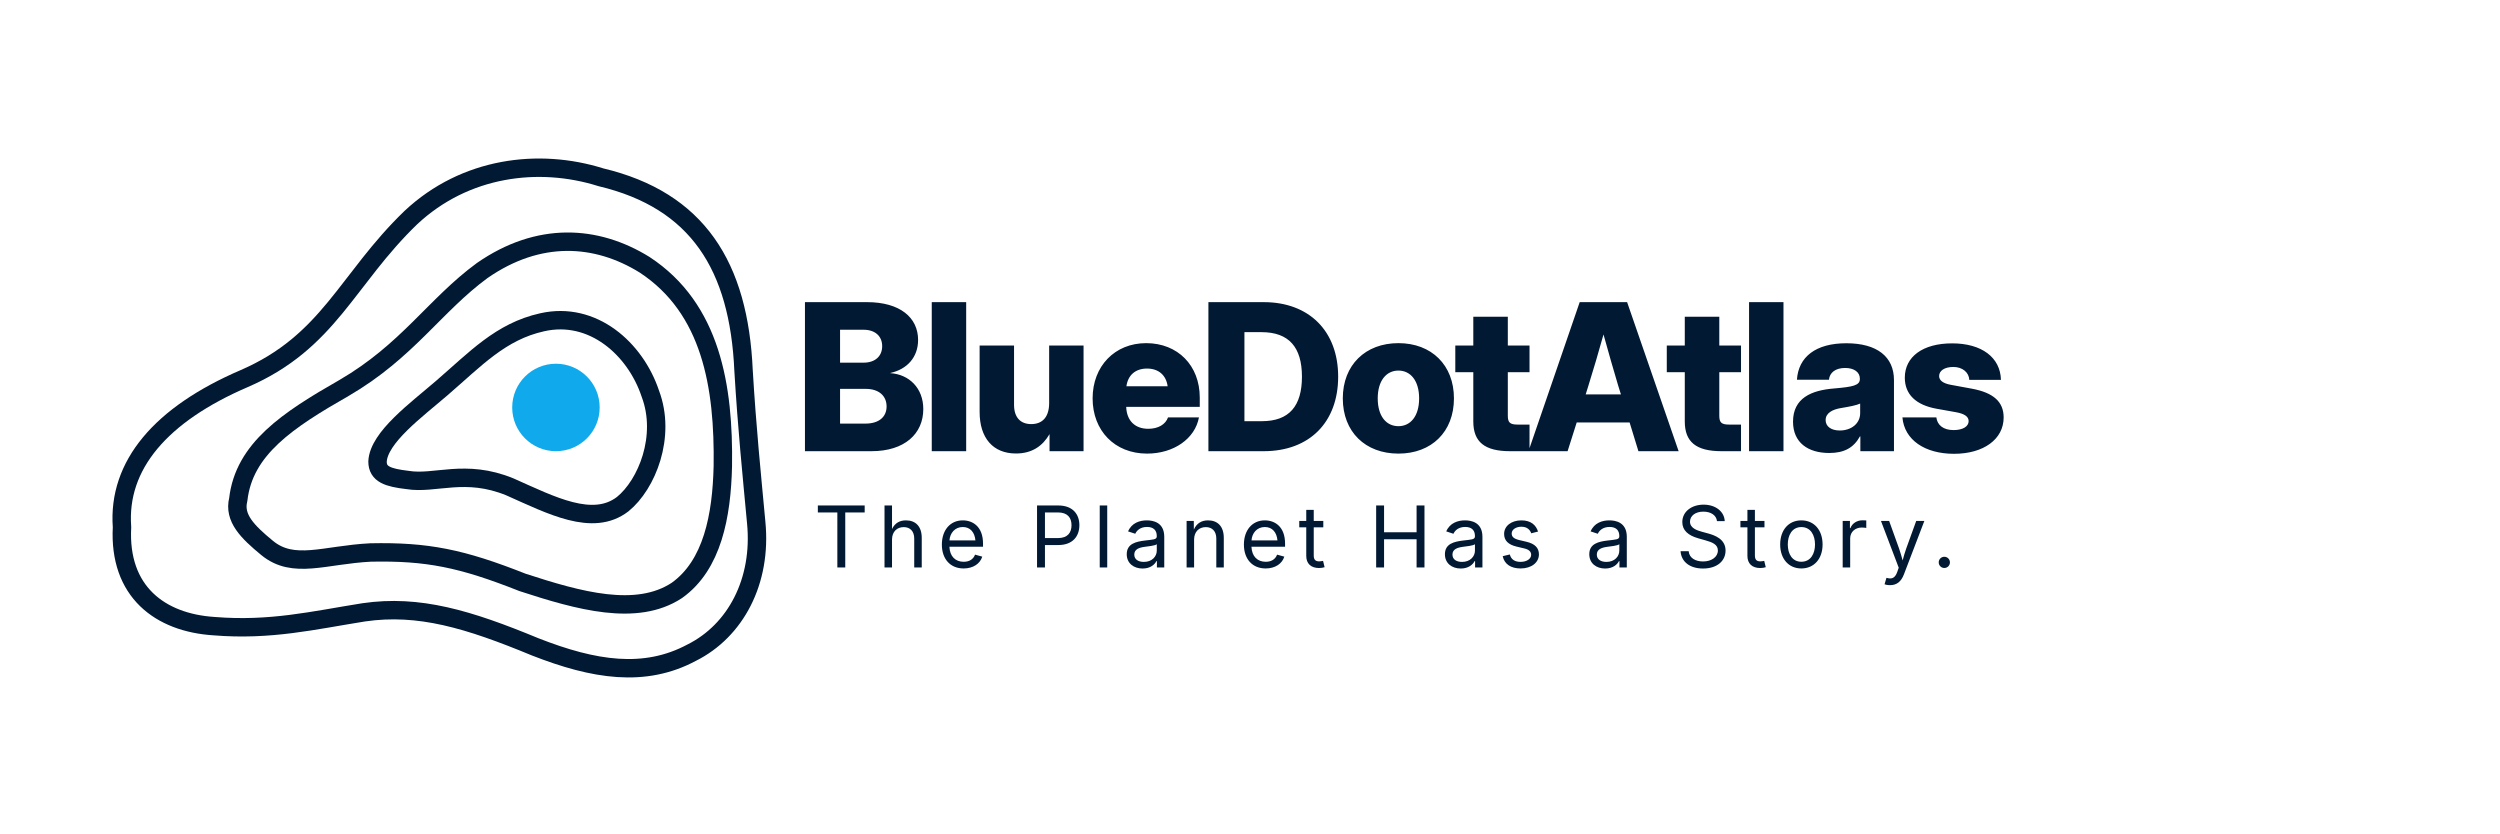
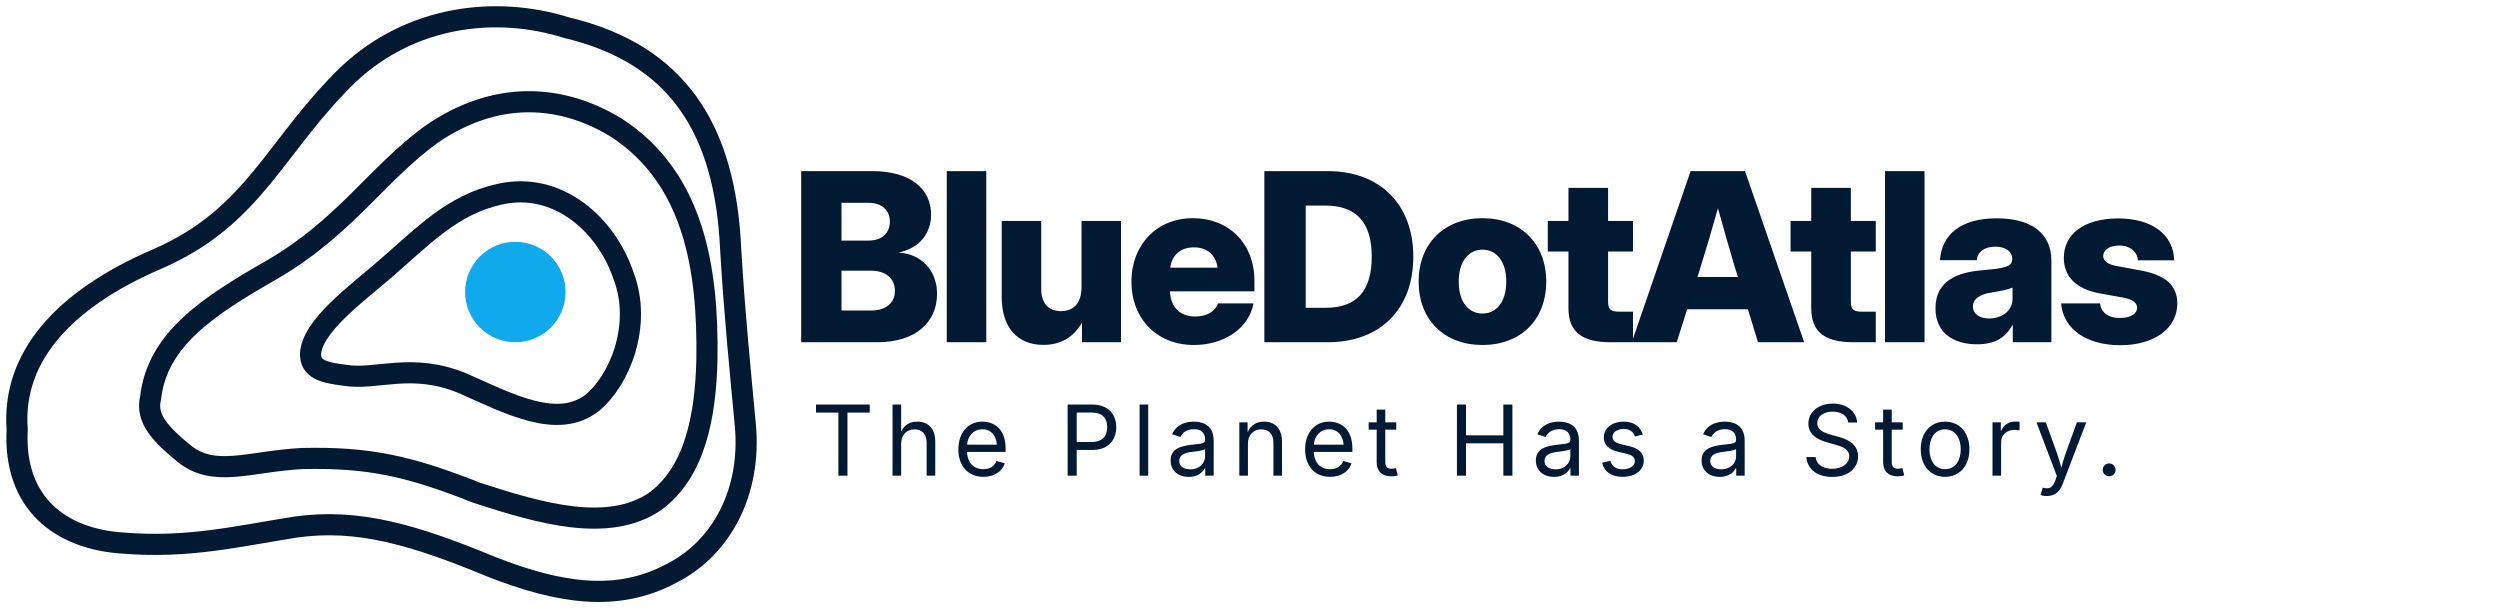
- <svg xmlns="http://www.w3.org/2000/svg" viewBox="0 0 2172 724" width="2172" height="724" role="img" aria-labelledby="title desc">
+ <svg xmlns="http://www.w3.org/2000/svg" viewBox="93 133 1892 460" width="1892" height="460" role="img" aria-labelledby="title desc">
  <g id="blue-dot-atlas-contour-v1" fill="none" stroke="#021934" stroke-width="16" stroke-linejoin="round" stroke-linecap="round">
    <path d="M 106 458 C 102 404 140 360 212 329 C 286 297 301 243 357 189 C 404 145 468 137 522 154 C 606 174 642 231 646 322 C 649 372 653 411 657 454 C 662 505 639 548 601 567 C 560 589 516 582 465 562 C 407 538 364 525 316 532 C 272 539 235 548 186 544 C 139 541 103 514 106 458 Z" />
    <path d="M 207 434 C 212 390 250 365 299 337 C 354 305 378 265 419 235 C 468 201 518 204 560 230 C 618 268 629 336 628 405 C 627 448 619 491 588 513 C 553 536 503 522 454 506 C 401 485 371 479 322 480 C 282 482 255 495 232 476 C 215 462 203 450 207 434 Z" />
    <path d="M 328 401 C 329 380 362 356 384 337 C 413 312 435 288 471 280 C 515 270 552 303 565 342 C 579 379 562 421 541 438 C 515 458 479 439 443 423 C 404 407 378 421 354 417 C 337 415 328 412 328 401 Z" />
  </g>
  <circle cx="483" cy="354" r="38" fill="#10AAEC" />
  <g fill="#021934">
    <text x="691" y="392" font-family="Inter Display, Inter, Arial, Helvetica, sans-serif" font-size="178" font-weight="800" letter-spacing="-5" textLength="1290" lengthAdjust="spacingAndGlyphs">BlueDotAtlas</text>
    <text x="707" y="493" font-family="Inter, Arial, Helvetica, sans-serif" font-size="74" font-weight="400" letter-spacing="8" textLength="1233" lengthAdjust="spacingAndGlyphs">The Planet Has a Story.</text>
  </g>
</svg>
